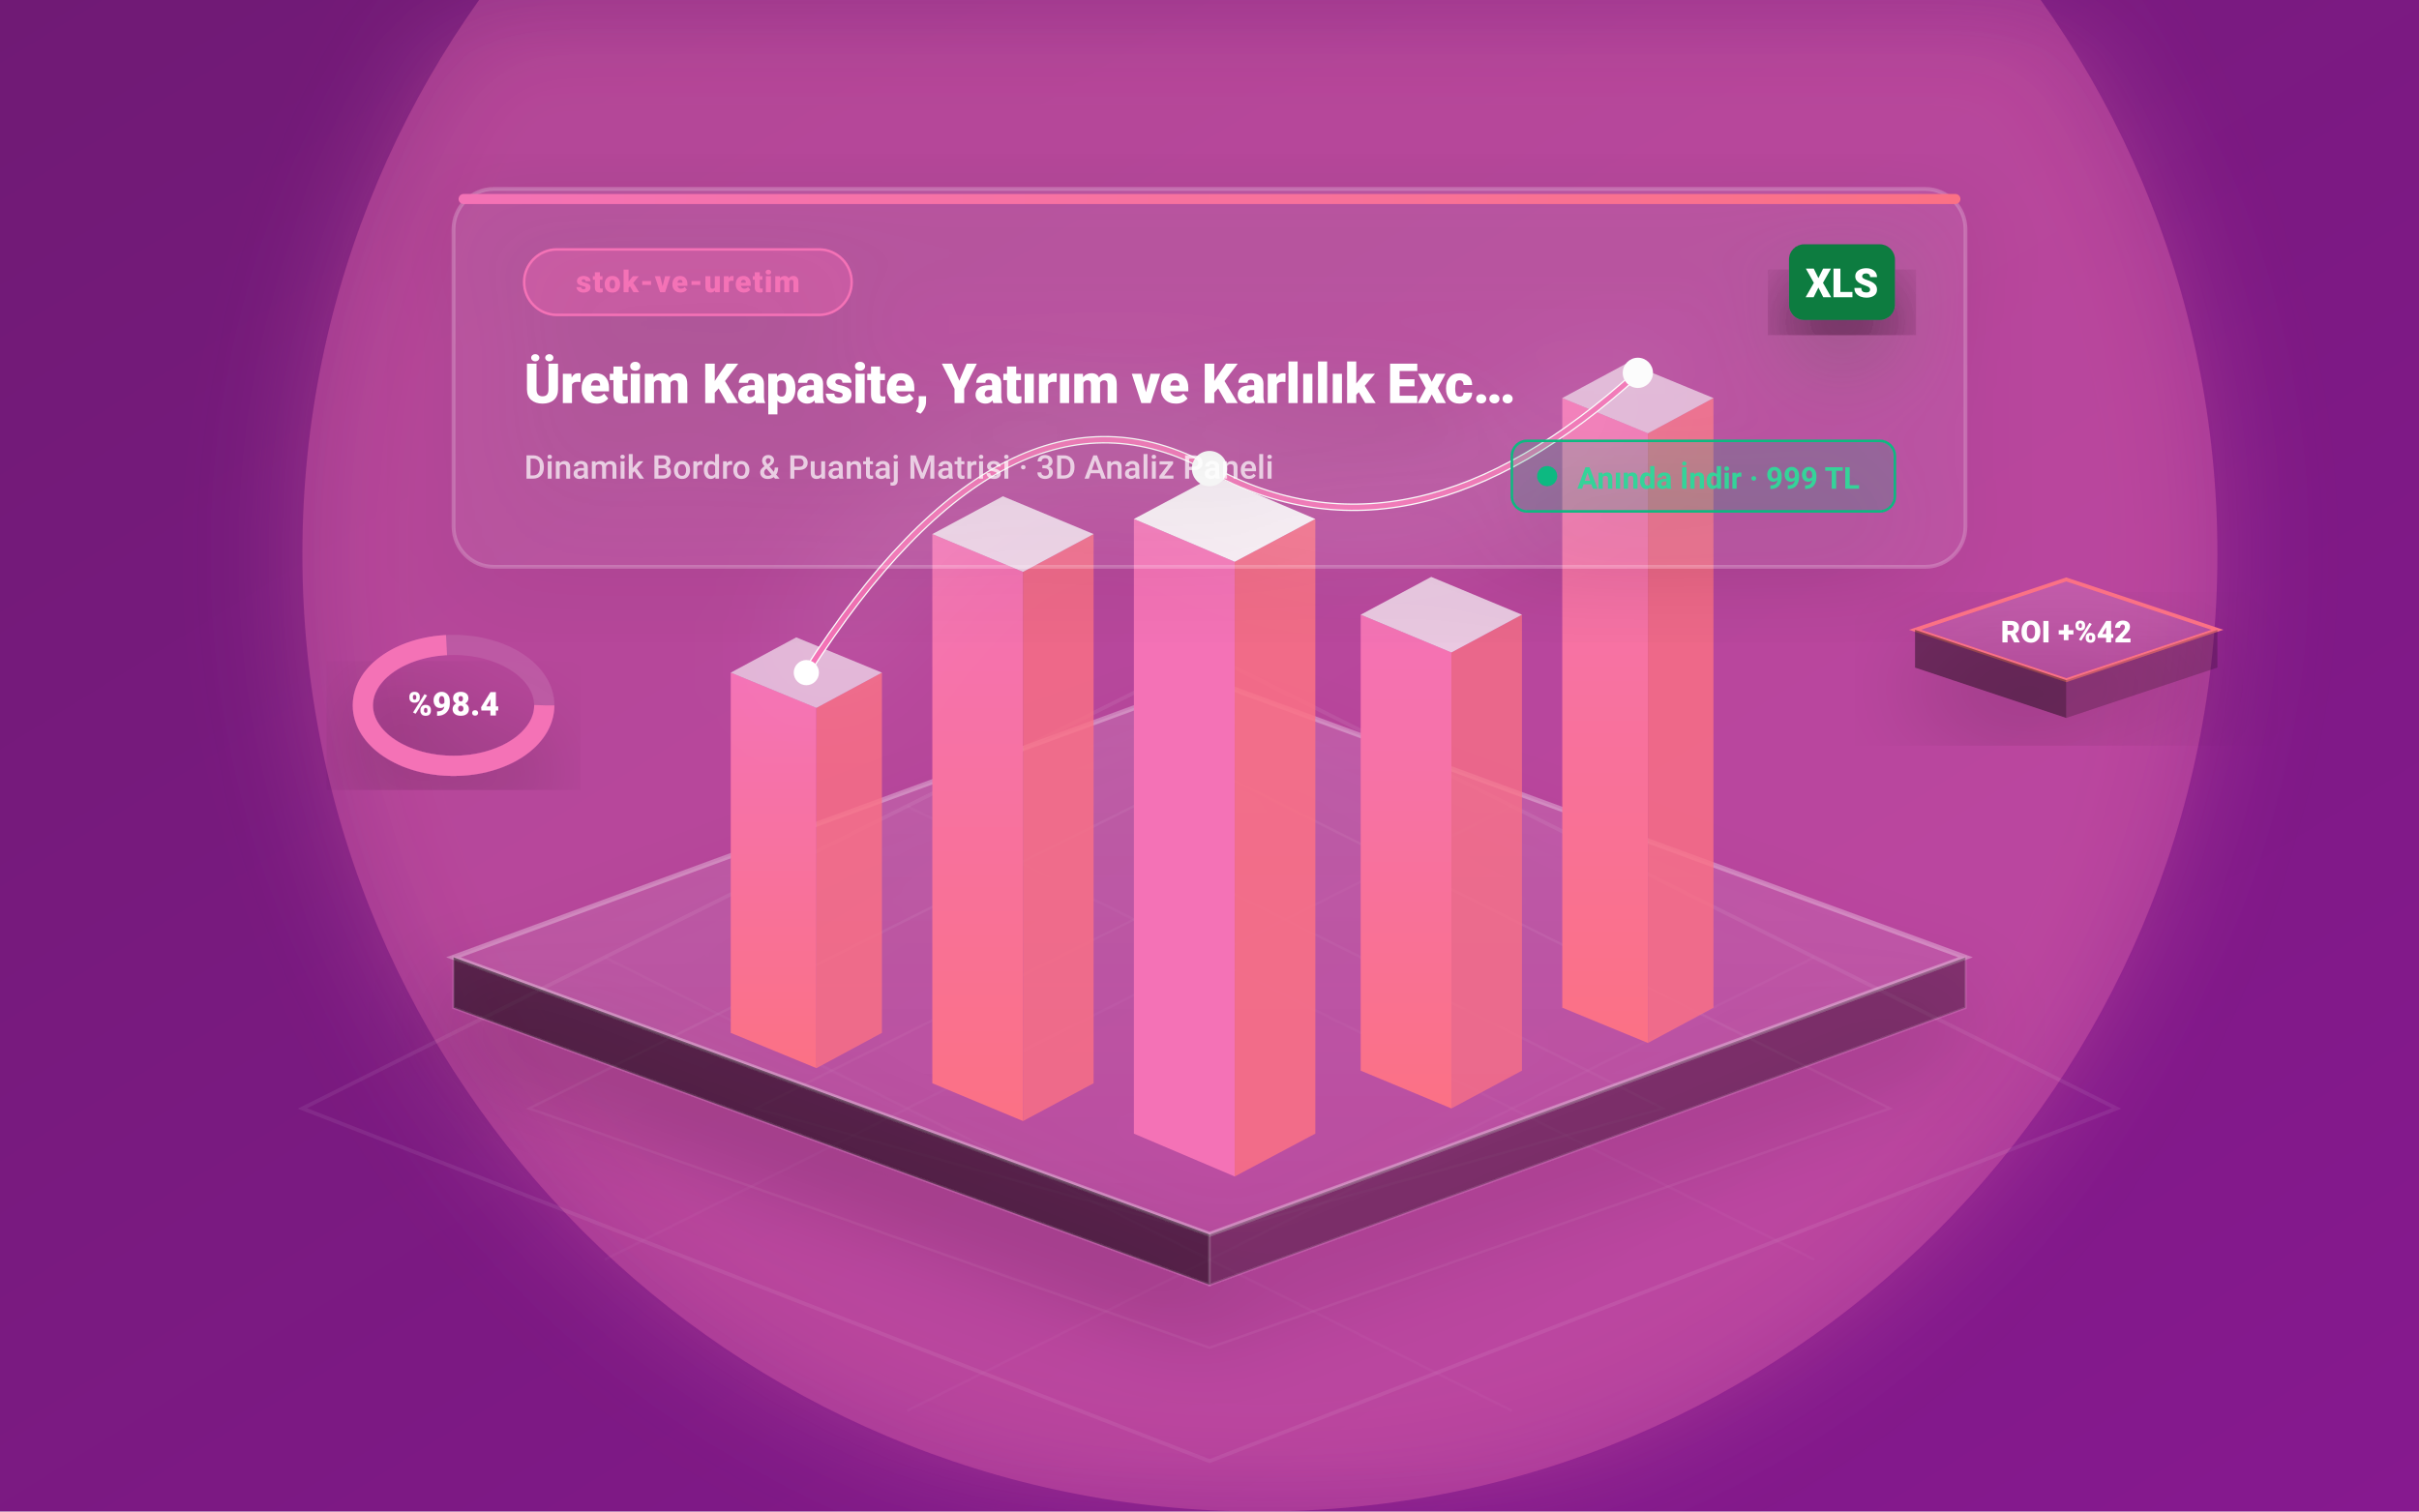
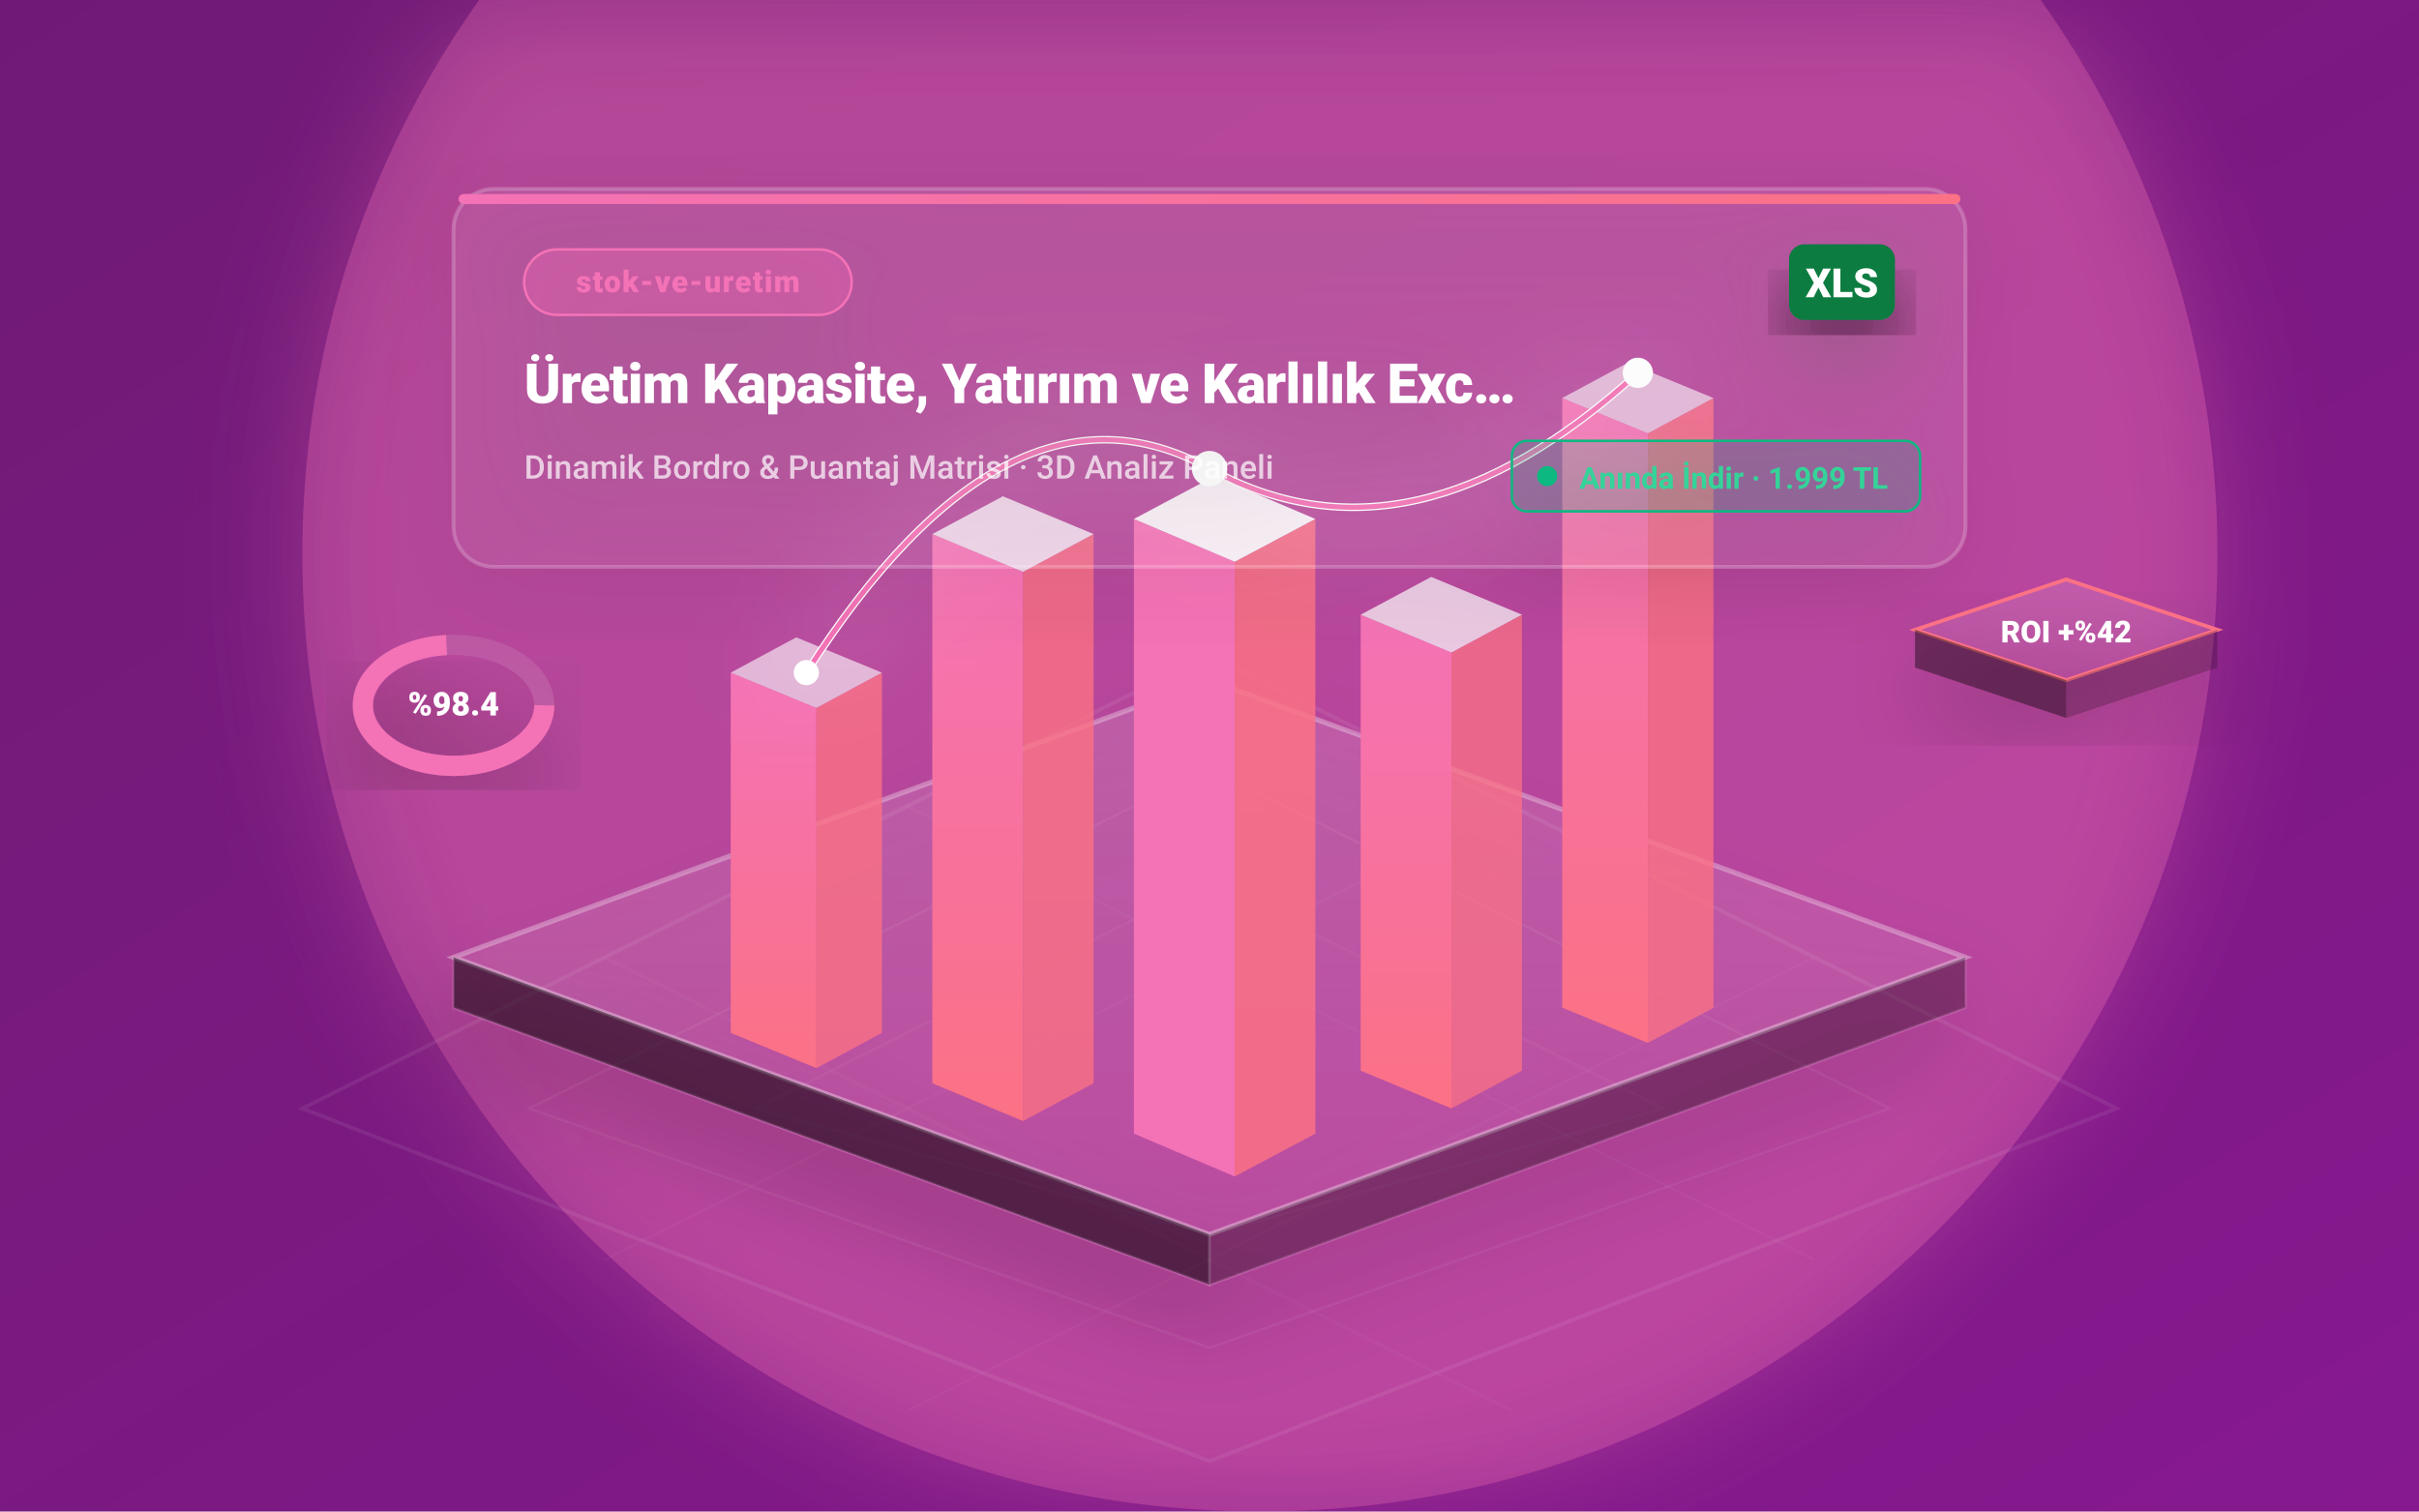
<svg xmlns="http://www.w3.org/2000/svg" viewBox="0 0 960 600" width="100%" height="100%">
  <defs>
    <linearGradient id="bgGrad_uretim-kapasite-yatirim-ve-karlilik" x1="0%" y1="0%" x2="100%" y2="100%">
      <stop offset="0%" stop-color="#701a75" />
      <stop offset="100%" stop-color="#86198f" />
    </linearGradient>
    <linearGradient id="floorGrad_uretim-kapasite-yatirim-ve-karlilik" x1="0%" y1="0%" x2="0%" y2="100%">
      <stop offset="0%" stop-color="rgba(255,255,255,0.12)" />
      <stop offset="100%" stop-color="rgba(255,255,255,0.02)" />
    </linearGradient>
    <linearGradient id="accentGrad_uretim-kapasite-yatirim-ve-karlilik" x1="0%" y1="0%" x2="100%" y2="0%">
      <stop offset="0%" stop-color="#f472b6" />
      <stop offset="100%" stop-color="#fb7185" />
    </linearGradient>
    <linearGradient id="barFront_uretim-kapasite-yatirim-ve-karlilik" x1="0%" y1="0%" x2="0%" y2="100%">
      <stop offset="0%" stop-color="#f472b6" />
      <stop offset="100%" stop-color="#fb7185" />
    </linearGradient>
    <linearGradient id="barSide_uretim-kapasite-yatirim-ve-karlilik" x1="0%" y1="0%" x2="100%" y2="0%">
      <stop offset="0%" stop-color="rgba(0,0,0,0.35)" />
      <stop offset="100%" stop-color="rgba(0,0,0,0.1)" />
    </linearGradient>
    <filter id="glow_uretim-kapasite-yatirim-ve-karlilik" x="-30%" y="-30%" width="160%" height="160%">
      <feGaussianBlur stdDeviation="22" result="blur" />
      <feComposite in="SourceGraphic" in2="blur" operator="over" />
    </filter>
    <filter id="shadow_uretim-kapasite-yatirim-ve-karlilik" x="-20%" y="-20%" width="140%" height="140%">
      <feDropShadow dx="0" dy="16" stdDeviation="18" flood-color="rgba(0,0,0,0.45)" />
    </filter>
  </defs>
  <rect width="960" height="600" fill="url(#bgGrad_uretim-kapasite-yatirim-ve-karlilik)" />
  <circle cx="500" cy="220" r="380" fill="rgba(244,114,182,0.3)" filter="url(#glow_uretim-kapasite-yatirim-ve-karlilik)" />
  <g opacity="0.18">
    <path d="M 120 440 L 480 260 L 840 440 L 480 580 Z" fill="none" stroke="rgba(255,255,255,0.4)" stroke-width="1.5" />
    <path d="M 210 440 L 480 305 L 750 440 L 480 535 Z" fill="none" stroke="rgba(255,255,255,0.3)" stroke-width="1" />
    <path d="M 300 440 L 480 350 L 660 440 L 480 490 Z" fill="none" stroke="rgba(255,255,255,0.2)" stroke-width="1" />
    <line x1="240" y1="380" x2="600" y2="560" stroke="rgba(255,255,255,0.15)" stroke-width="1" />
    <line x1="360" y1="320" x2="720" y2="500" stroke="rgba(255,255,255,0.15)" stroke-width="1" />
    <line x1="720" y1="380" x2="360" y2="560" stroke="rgba(255,255,255,0.15)" stroke-width="1" />
    <line x1="600" y1="320" x2="240" y2="500" stroke="rgba(255,255,255,0.15)" stroke-width="1" />
  </g>
  <g filter="url(#shadow_uretim-kapasite-yatirim-ve-karlilik)">
    <polygon points="480,270 780,380 480,490 180,380" fill="url(#floorGrad_uretim-kapasite-yatirim-ve-karlilik)" stroke="rgba(255,255,255,0.3)" stroke-width="2" />
    <polygon points="180,380 480,490 480,510 180,400" fill="rgba(0,0,0,0.5)" stroke="rgba(255,255,255,0.1)" stroke-width="1" />
    <polygon points="480,490 780,380 780,400 480,510" fill="rgba(0,0,0,0.3)" stroke="rgba(255,255,255,0.1)" stroke-width="1" />
  </g>
  <g transform="translate(290, 267)">
    <polygon points="0,143 34,157 34,14 0,0" fill="url(#barFront_uretim-kapasite-yatirim-ve-karlilik)" />
    <polygon points="34,157 60,143 60,0 34,14" fill="#fb7185" opacity="0.8" />
    <polygon points="0,0 26,-14 60,0 34,14" fill="#ffffff" opacity="0.6" />
  </g>
  <g transform="translate(370, 212)">
    <polygon points="0,218 36,233 36,15 0,0" fill="url(#barFront_uretim-kapasite-yatirim-ve-karlilik)" />
    <polygon points="36,233 64,218 64,0 36,15" fill="#fb7185" opacity="0.8" />
    <polygon points="0,0 28,-15 64,0 36,15" fill="#ffffff" opacity="0.75" />
  </g>
  <g transform="translate(450, 206)">
    <polygon points="0,244 40,261 40,17 0,0" fill="#f472b6" />
    <polygon points="40,261 72,244 72,0 40,17" fill="#fb7185" opacity="0.85" />
    <polygon points="0,0 32,-17 72,0 40,17" fill="#ffffff" opacity="0.9" />
  </g>
  <g transform="translate(540, 244)">
    <polygon points="0,181 36,196 36,15 0,0" fill="url(#barFront_uretim-kapasite-yatirim-ve-karlilik)" />
    <polygon points="36,196 64,181 64,0 36,15" fill="#fb7185" opacity="0.75" />
    <polygon points="0,0 28,-15 64,0 36,15" fill="#ffffff" opacity="0.7" />
  </g>
  <g transform="translate(620, 158)">
    <polygon points="0,242 34,256 34,14 0,0" fill="url(#barFront_uretim-kapasite-yatirim-ve-karlilik)" />
    <polygon points="34,256 60,242 60,0 34,14" fill="#fb7185" opacity="0.8" />
    <polygon points="0,0 26,-14 60,0 34,14" fill="#ffffff" opacity="0.6" />
  </g>
  <path d="M 320 267 Q 400 142 480 186 T 650 148" fill="none" stroke="#ffffff" stroke-width="3" stroke-linecap="round" filter="url(#glow_uretim-kapasite-yatirim-ve-karlilik)" />
  <path d="M 320 267 Q 400 142 480 186 T 650 148" fill="none" stroke="#f472b6" stroke-width="2" stroke-linecap="round" />
  <circle cx="320" cy="267" r="5" fill="#ffffff" filter="url(#glow_uretim-kapasite-yatirim-ve-karlilik)" />
  <circle cx="480" cy="186" r="7" fill="#ffffff" filter="url(#glow_uretim-kapasite-yatirim-ve-karlilik)" />
  <circle cx="650" cy="148" r="6" fill="#ffffff" filter="url(#glow_uretim-kapasite-yatirim-ve-karlilik)" />
  <g transform="translate(180, 75)" filter="url(#shadow_uretim-kapasite-yatirim-ve-karlilik)">
    <rect width="600" height="150" rx="16" fill="rgba(255,255,255,0.06)" stroke="rgba(255,255,255,0.2)" stroke-width="1.5" backdrop-filter="blur(14px)" />
    <rect x="2" y="2" width="596" height="4" rx="2" fill="url(#accentGrad_uretim-kapasite-yatirim-ve-karlilik)" />
    <rect x="28" y="24" width="130" height="26" rx="13" fill="rgba(244,114,182,0.3)" stroke="#f472b6" stroke-width="1" />
    <text x="93" y="41" fill="#f472b6" font-family="-apple-system,BlinkMacSystemFont,Segoe UI,Roboto,sans-serif" font-size="12" font-weight="800" text-anchor="middle" letter-spacing="0.5">stok-ve-uretim</text>
    <g transform="translate(530, 22)">
      <rect width="42" height="30" rx="6" fill="#107c41" filter="url(#shadow_uretim-kapasite-yatirim-ve-karlilik)" />
      <text x="21" y="21" fill="#ffffff" font-family="-apple-system,BlinkMacSystemFont,Segoe UI,Roboto,sans-serif" font-size="16" font-weight="900" text-anchor="middle">XLS</text>
    </g>
    <text x="28" y="85" fill="#ffffff" font-family="-apple-system,BlinkMacSystemFont,Segoe UI,Roboto,sans-serif" font-size="22" font-weight="800" letter-spacing="-0.3">
      Üretim Kapasite, Yatırım ve Karlılık Exc…
    </text>
    <text x="28" y="115" fill="rgba(255,255,255,0.7)" font-family="-apple-system,BlinkMacSystemFont,Segoe UI,Roboto,sans-serif" font-size="13" font-weight="500">
      Dinamik Bordro &amp; Puantaj Matrisi · 3D Analiz Paneli
    </text>
    <g transform="translate(420, 100)">
-       <rect width="152" height="28" rx="6" fill="rgba(16,185,129,0.18)" stroke="#10b981" stroke-width="1" />
+       <rect width="162" height="28" rx="6" fill="rgba(16,185,129,0.18)" stroke="#10b981" stroke-width="1" />
      <circle cx="14" cy="14" r="4" fill="#10b981" />
-       <text x="82" y="19" fill="#34d399" font-family="-apple-system,BlinkMacSystemFont,Segoe UI,Roboto,sans-serif" font-size="12" font-weight="700" text-anchor="middle">Anında İndir · 999 TL</text>
+       <text x="88" y="19" fill="#34d399" font-family="-apple-system,BlinkMacSystemFont,Segoe UI,Roboto,sans-serif" font-size="12" font-weight="700" text-anchor="middle">Anında İndir · 1.999 TL</text>
    </g>
  </g>
  <g transform="translate(140, 240)" filter="url(#shadow_uretim-kapasite-yatirim-ve-karlilik)">
    <ellipse cx="40" cy="40" rx="36" ry="24" fill="none" stroke="rgba(255,255,255,0.1)" stroke-width="8" />
    <ellipse cx="40" cy="40" rx="36" ry="24" fill="none" stroke="#f472b6" stroke-width="8" stroke-dasharray="140 60" />
    <text x="40" y="44" fill="#ffffff" font-family="-apple-system,BlinkMacSystemFont,Segoe UI,Roboto,sans-serif" font-size="13" font-weight="800" text-anchor="middle">%98.4</text>
  </g>
  <g transform="translate(760, 230)" filter="url(#shadow_uretim-kapasite-yatirim-ve-karlilik)">
    <polygon points="0,20 60,0 120,20 60,40" fill="url(#floorGrad_uretim-kapasite-yatirim-ve-karlilik)" stroke="#fb7185" stroke-width="1.5" />
    <polygon points="0,20 60,40 60,55 0,35" fill="rgba(0,0,0,0.4)" />
    <polygon points="60,40 120,20 120,35 60,55" fill="rgba(0,0,0,0.2)" />
    <text x="60" y="25" fill="#ffffff" font-family="-apple-system,BlinkMacSystemFont,Segoe UI,Roboto,sans-serif" font-size="12" font-weight="800" text-anchor="middle">ROI +%42</text>
  </g>
</svg>
